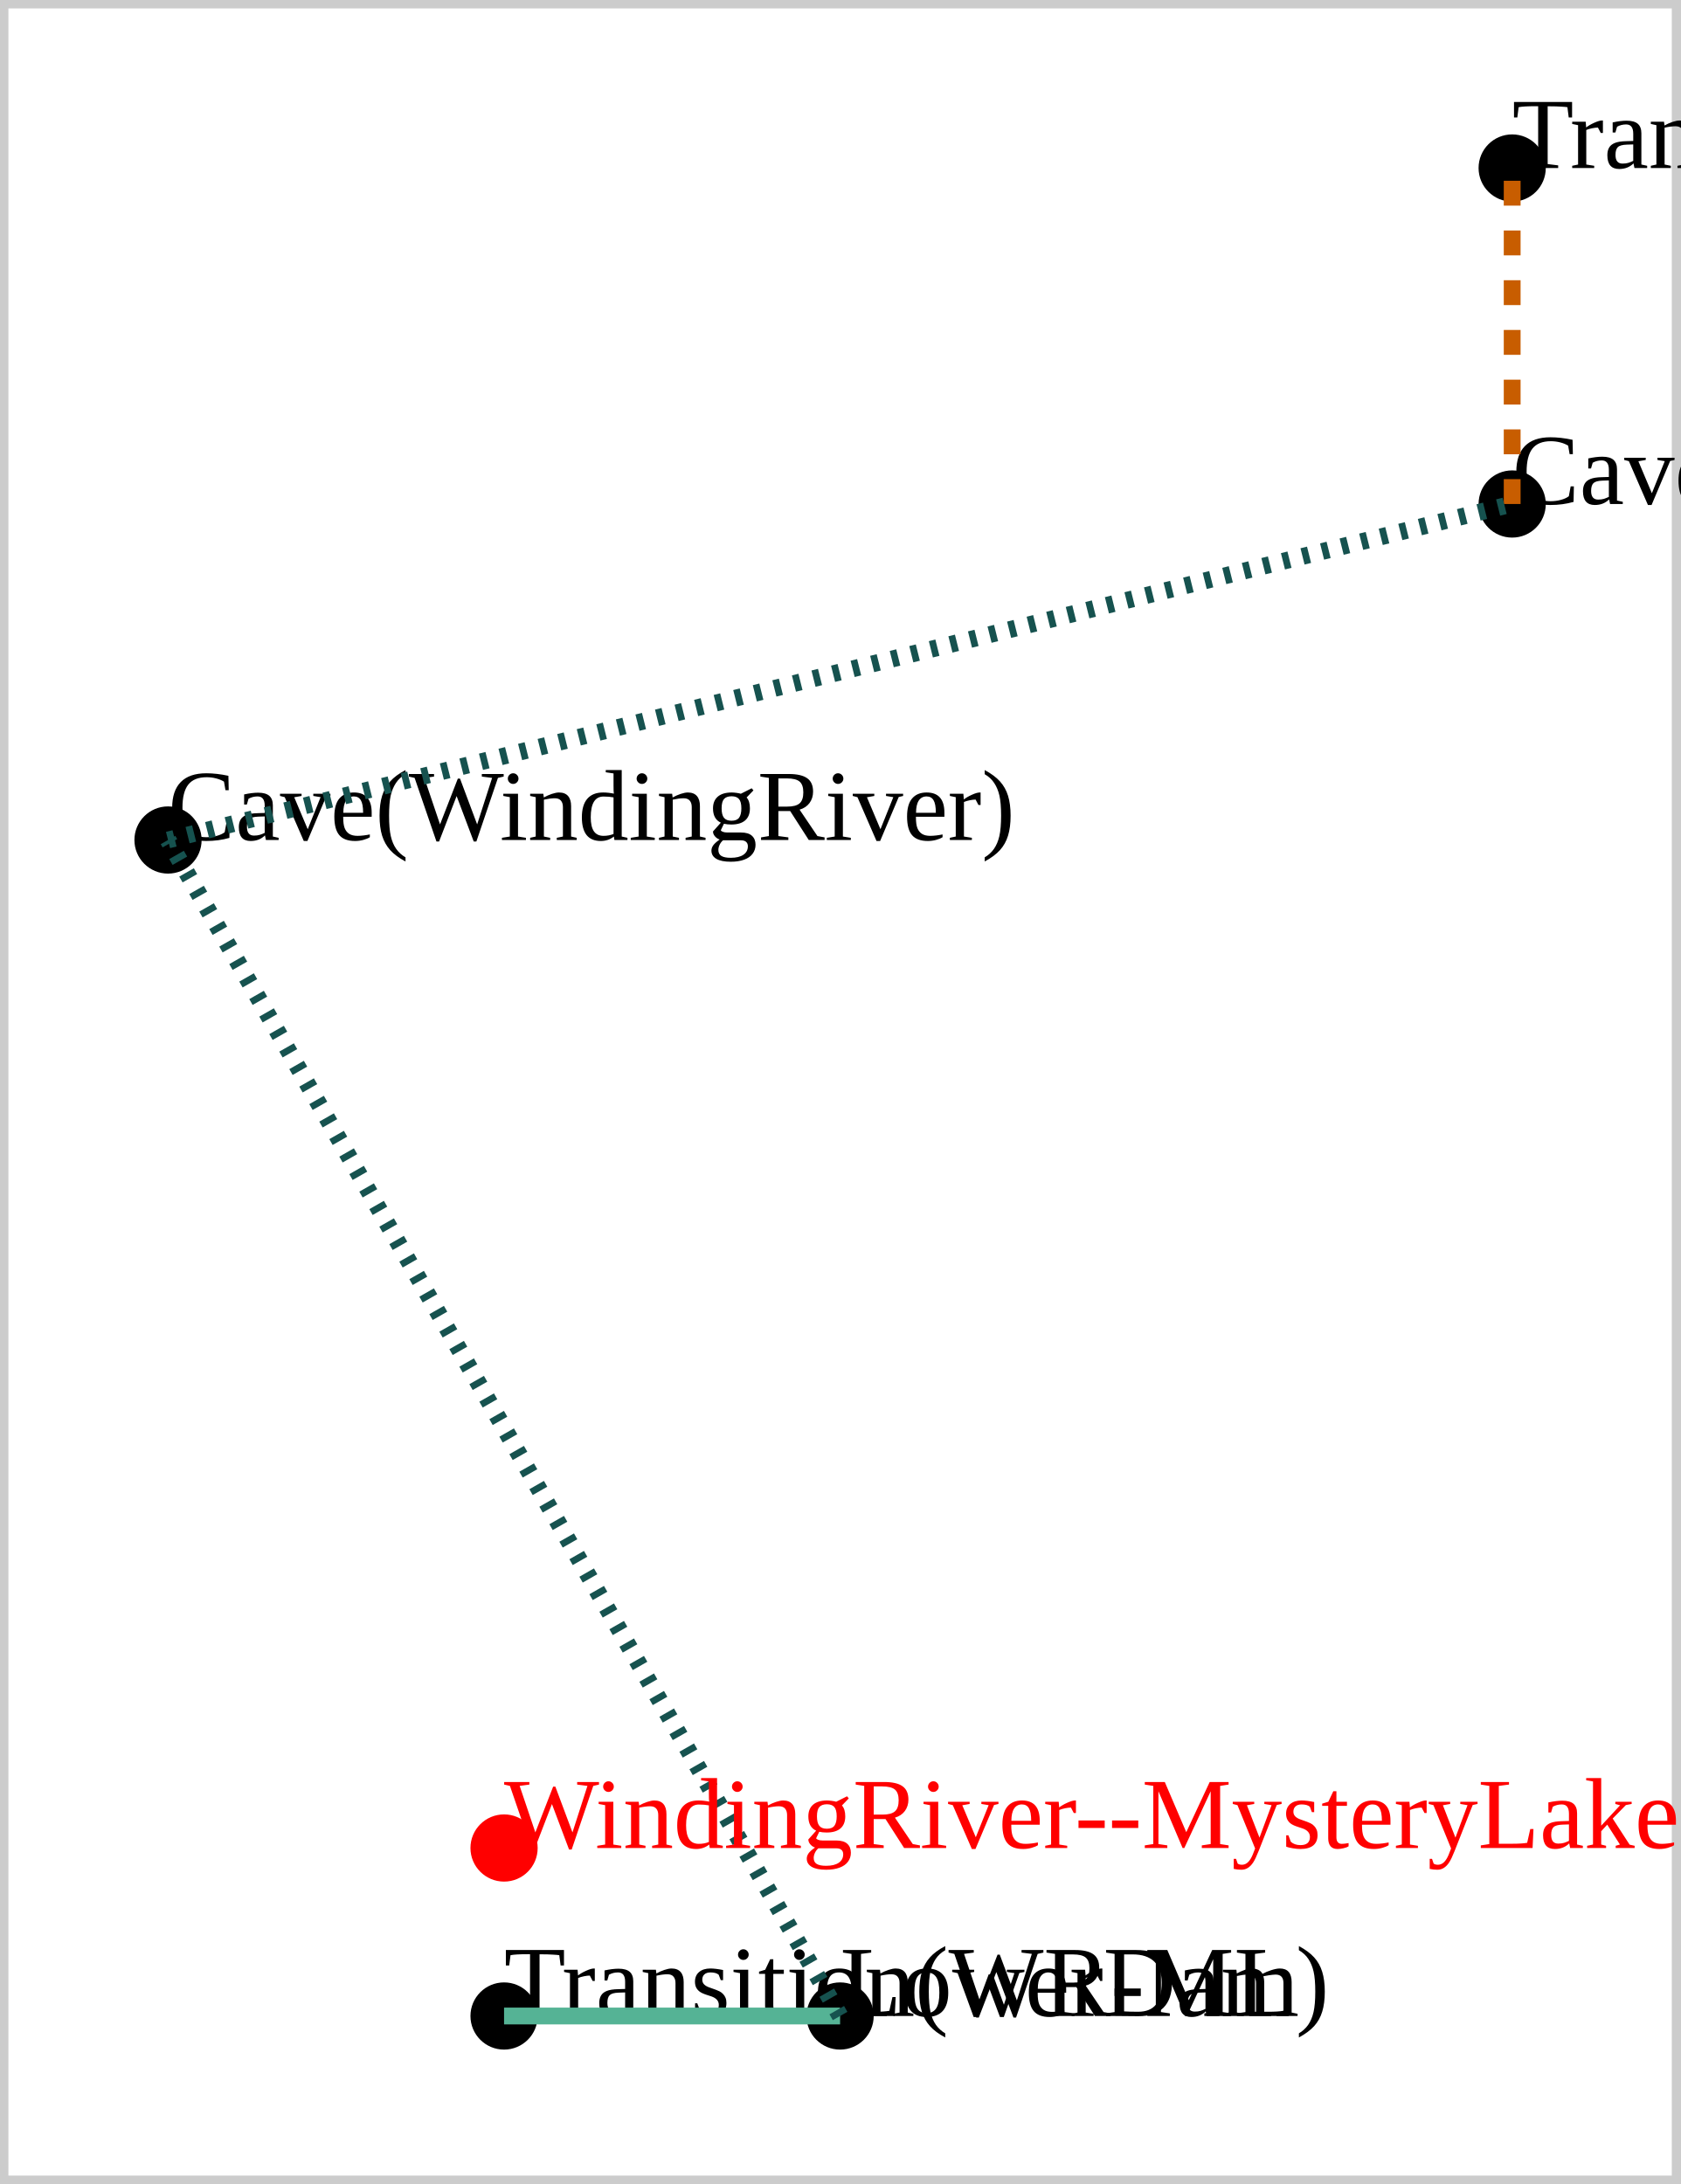
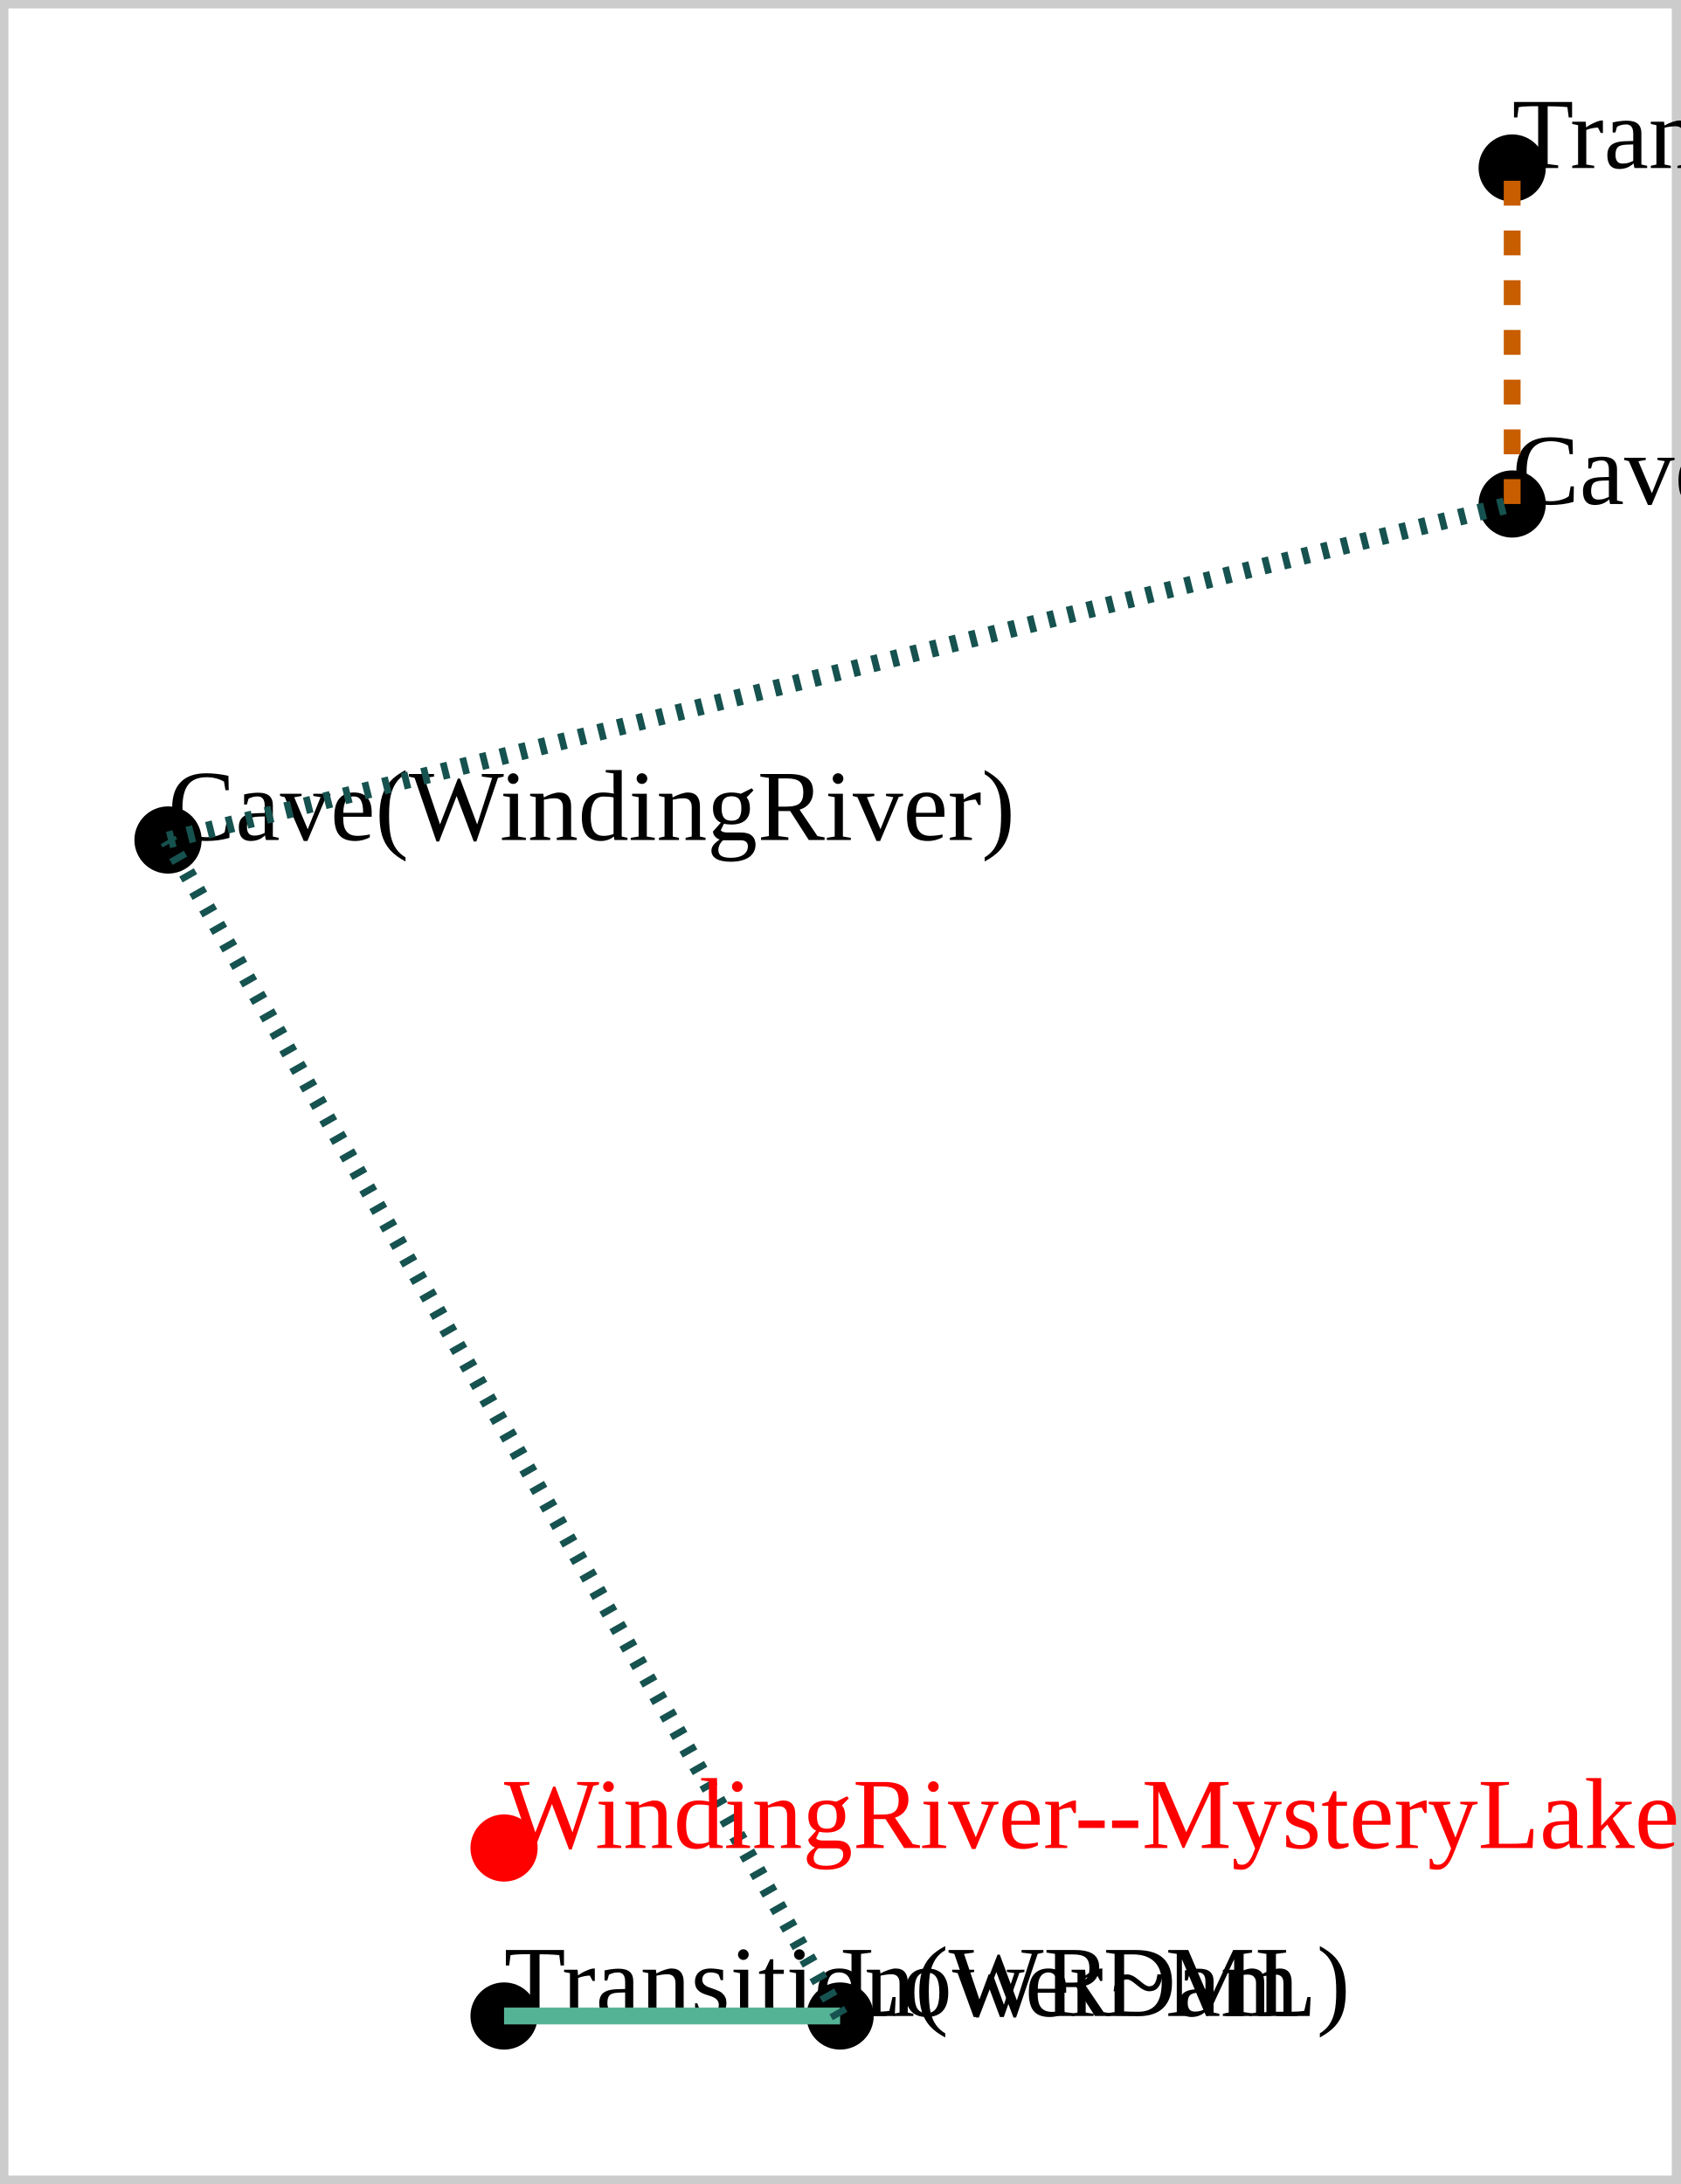
<svg xmlns="http://www.w3.org/2000/svg" width="500" height="650" viewBox="0 0 500 650">
  <defs>
</defs>
  <rect x="0" y="0" width="500" height="650" fill="white" stroke="#cccccc" stroke-width="5.0" />
  <circle cx="450" cy="50" r="10" fill="black" />
-   <text x="450" y="50" font-size="30" fill="black">Transition(WR-PV)</text>
+   <text x="450" y="50" font-size="30" fill="black">Transition(WR~PV)</text>
  <circle cx="450" cy="150" r="10" fill="black" />
-   <text x="450" y="150" font-size="30" fill="black">Cave(WR-PV)</text>
+   <text x="450" y="150" font-size="30" fill="black">Cave(WR~PV)</text>
  <path d="M450,150 L450,50" stroke-width="5.0" stroke="#c85d00" stroke-dasharray="7.4" />
  <circle cx="50" cy="250" r="10" fill="black" />
  <text x="50" y="250" font-size="30" fill="black">Cave(WindingRiver)</text>
  <path d="M50,250 L450,150" stroke-width="5.0" stroke="#16524f" stroke-dasharray="2,4" />
  <circle cx="150" cy="600" r="10" fill="black" />
-   <text x="150" y="600" font-size="30" fill="black">Transition(WR-ML)</text>
+   <text x="150" y="600" font-size="30" fill="black">Transition(WR~ML)</text>
  <circle cx="250" cy="600" r="10" fill="black" />
  <text x="250" y="600" font-size="30" fill="black">LowerDam</text>
  <path d="M250,600 L150,600" stroke-width="5.0" stroke="#55b395" stroke-dasharray="" />
  <path d="M250,600 L50,250" stroke-width="5.0" stroke="#16524f" stroke-dasharray="2,4" />
  <circle cx="150" cy="550" r="10" fill="red" />
  <text x="150" y="550" font-size="30" fill="red">WindingRiver--MysteryLake</text>
</svg>
